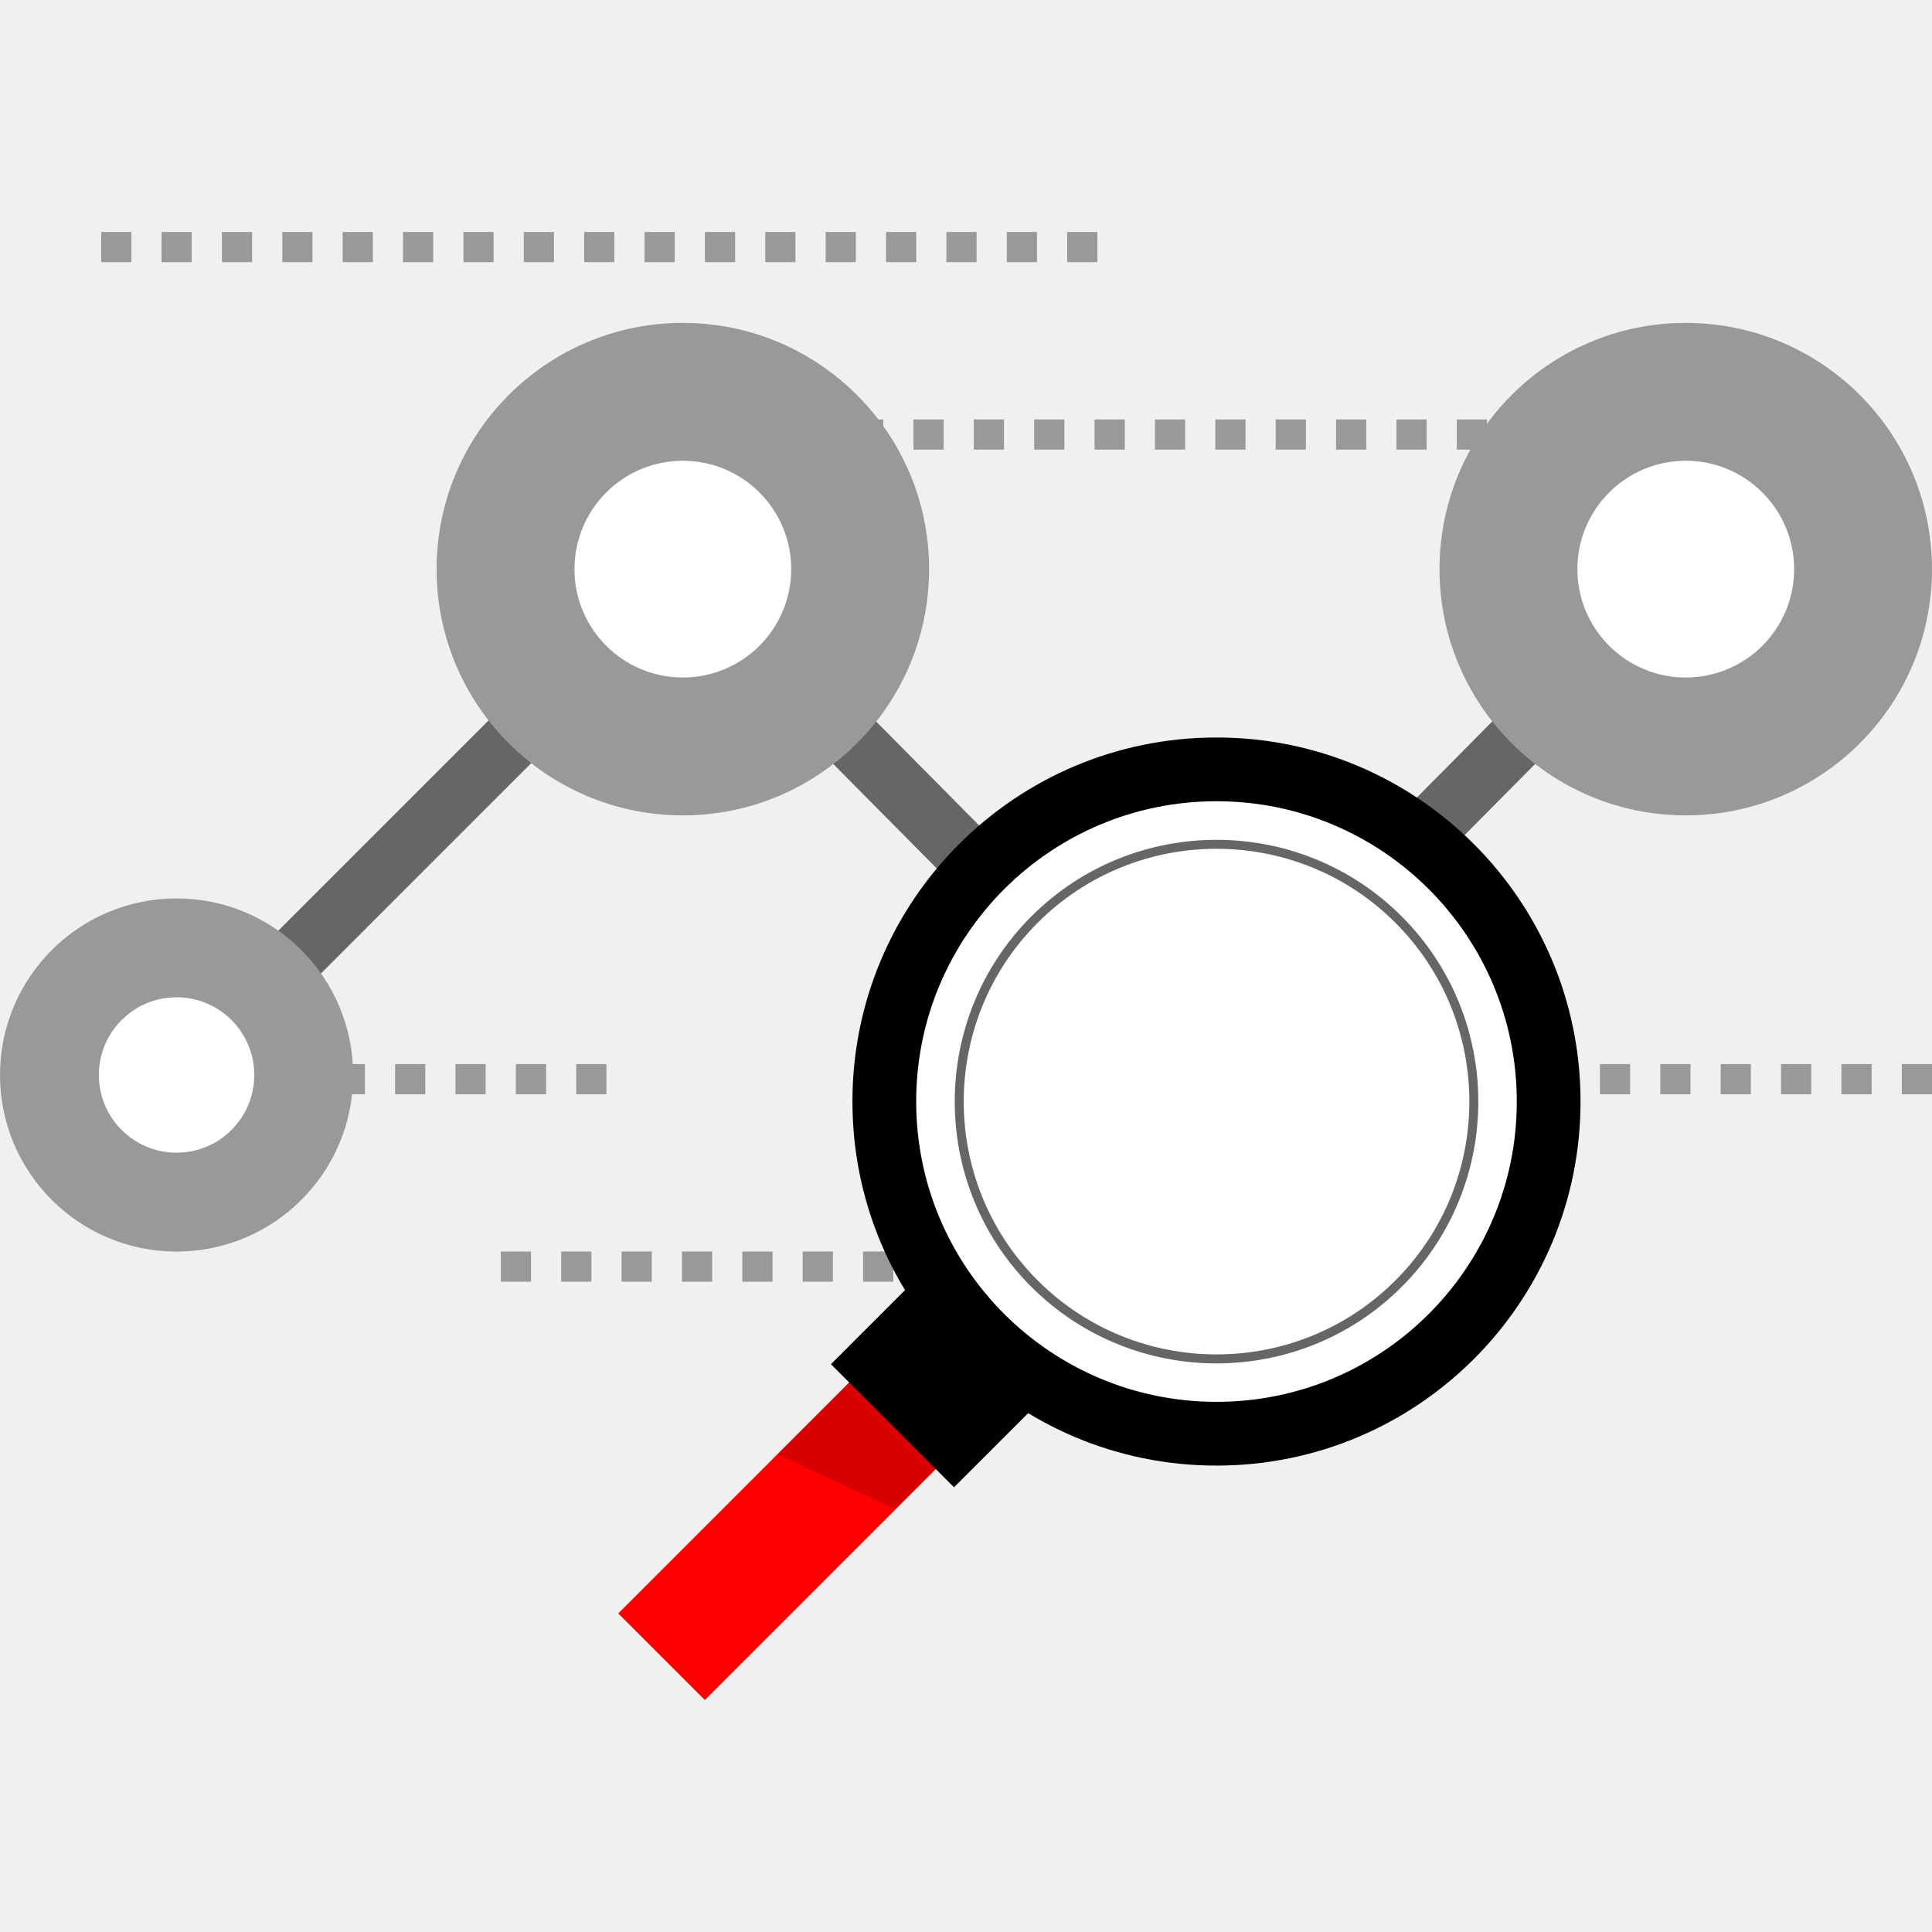
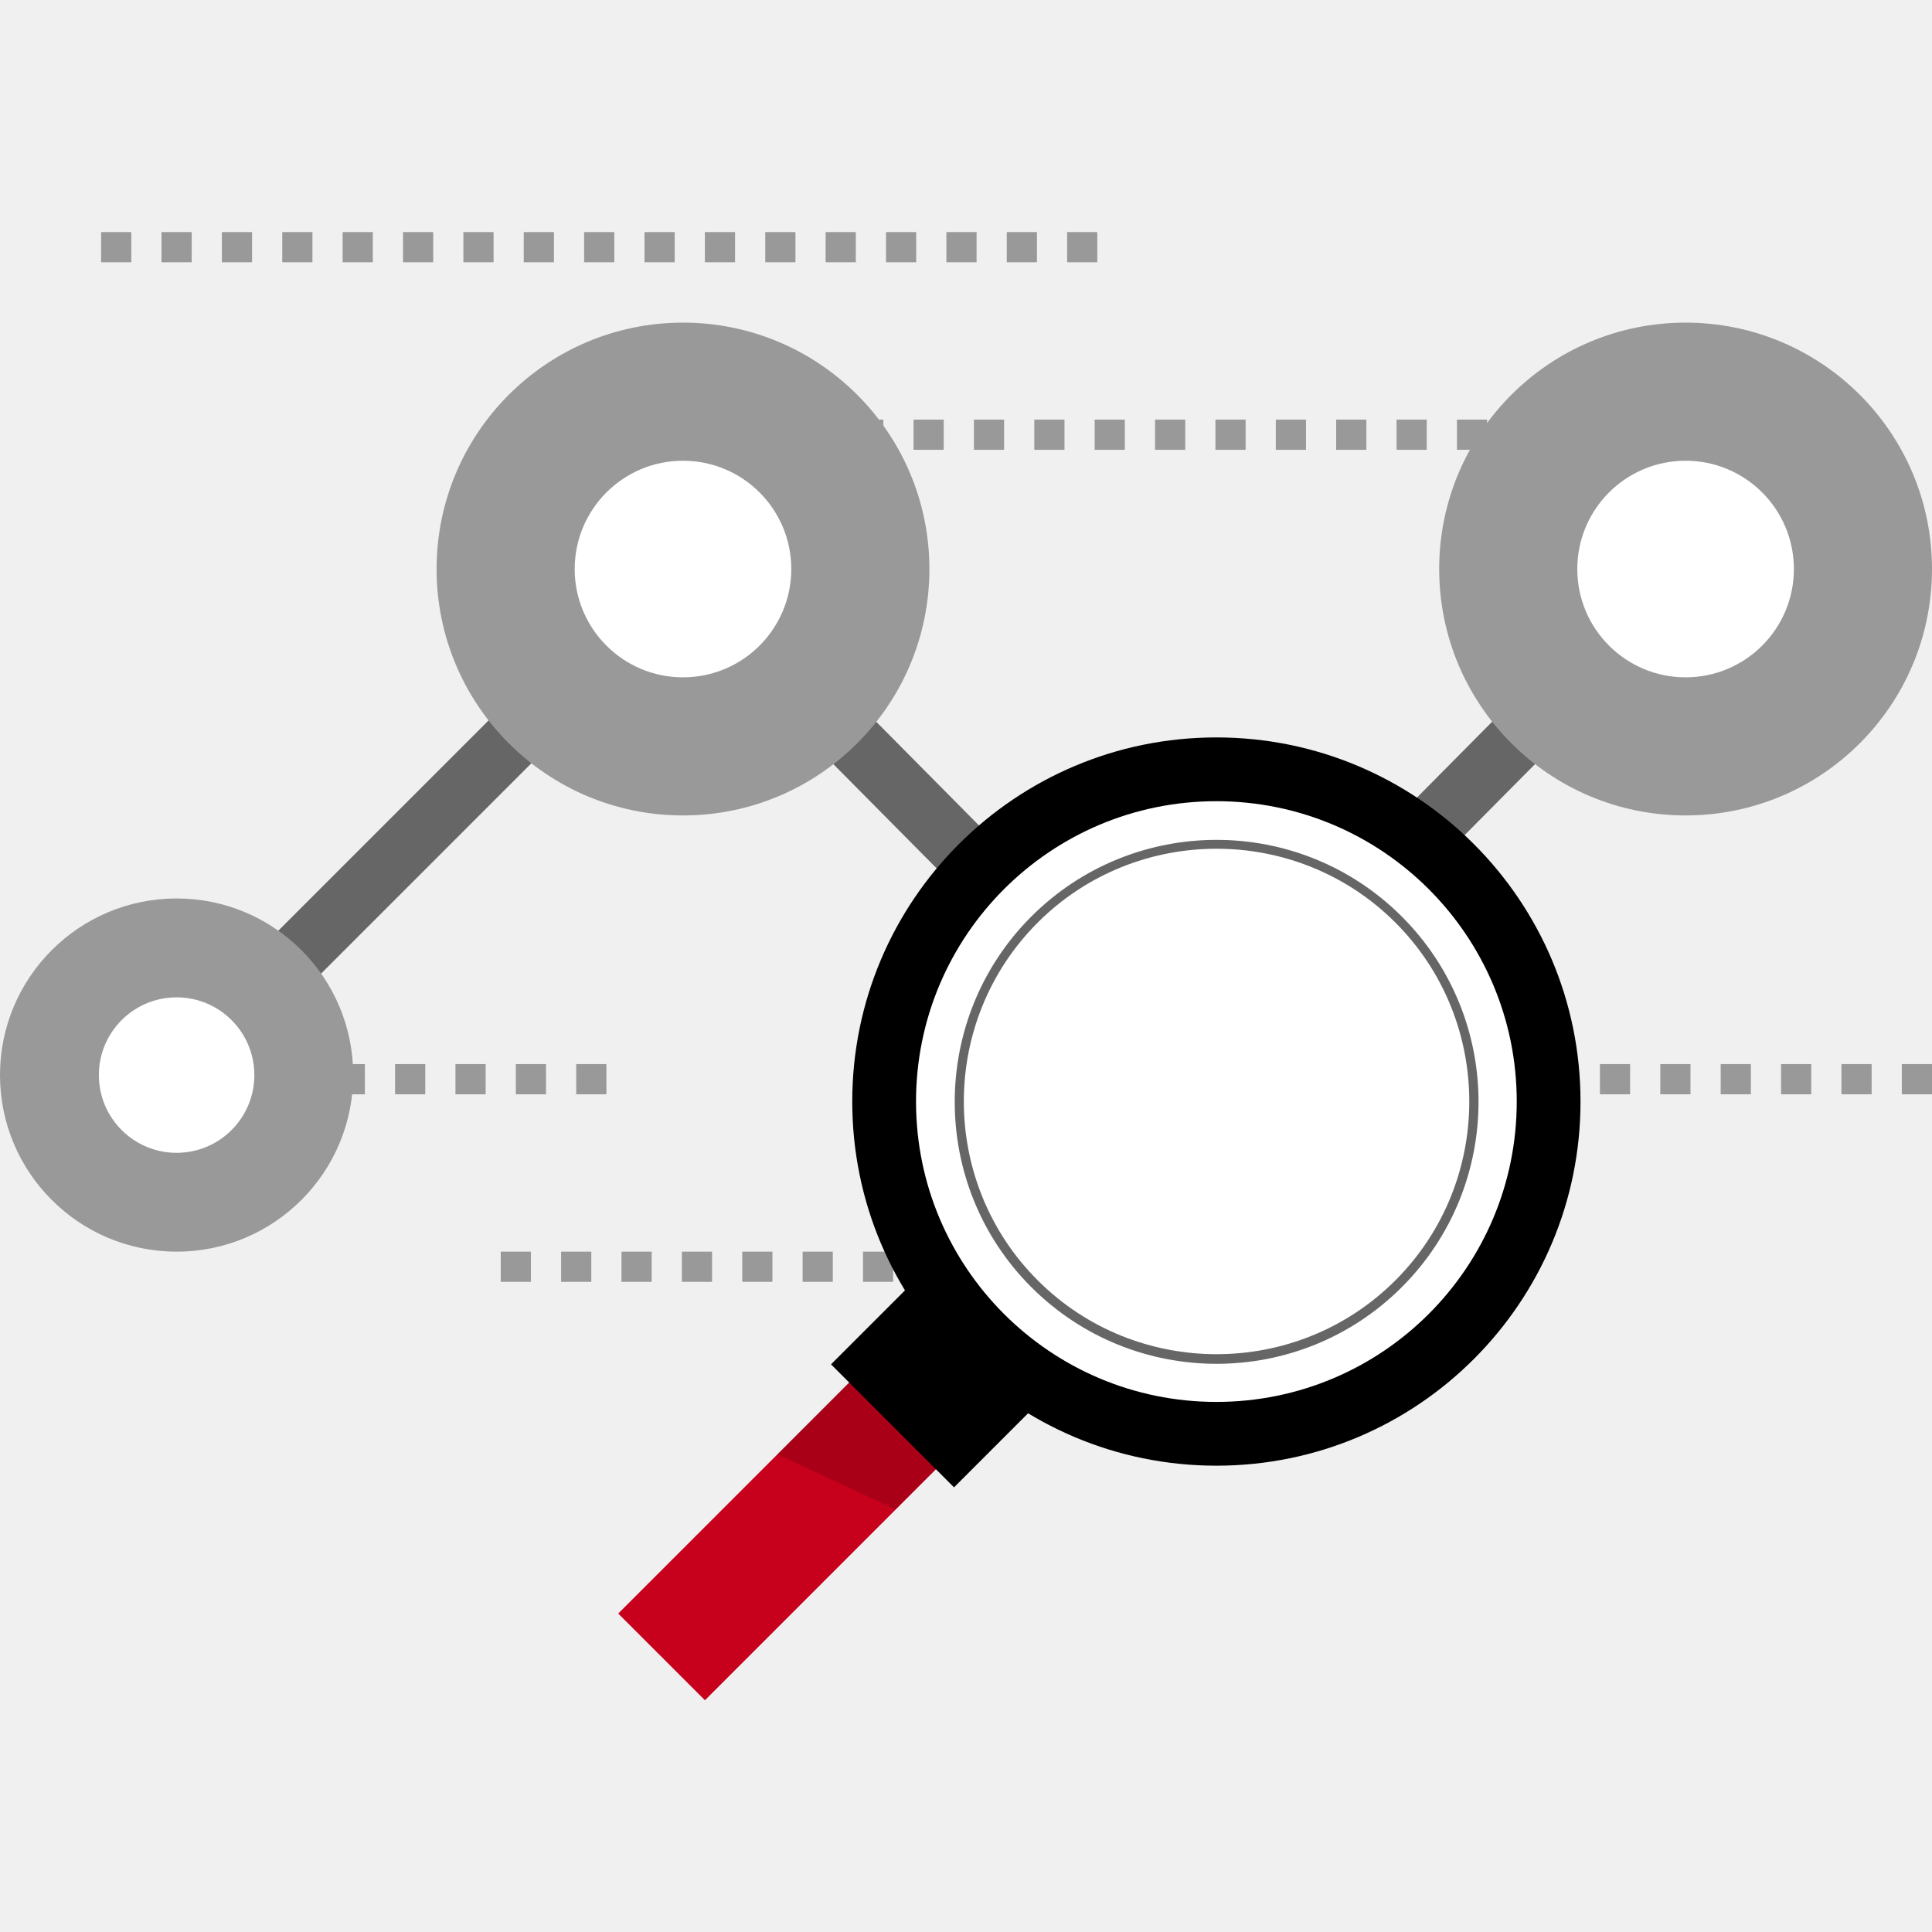
- <svg xmlns="http://www.w3.org/2000/svg" version="1.1" id="Capa_1" x="0px" y="0px" viewBox="0 0 512 512" style="enable-background:new 0 0 512 512;" xml:space="preserve">
+ <svg xmlns="http://www.w3.org/2000/svg" version="1.0" id="Capa_1" x="0px" y="0px" viewBox="0 0 512 512" style="enable-background:new 0 0 512 512;" xml:space="preserve">
+   <style type="text/css">
+ 	.st0{fill:#999999;}
+ 	.st1{fill:#666666;}
+ 	.st2{fill:#FFFFFF;}
+ 	.st3{fill:#C7001C;}
+ 	.st4{opacity:0.15;}
+ </style>
  <g>
-     <path style="fill:#999999;" d="M290.808,69.475h-8v-8h8V69.475z M274.808,69.475h-8v-8h8V69.475z M258.808,69.475h-8v-8h8V69.475z    M242.808,69.475h-8v-8h8V69.475z M226.808,69.475h-8v-8h8V69.475z M210.808,69.475h-8v-8h8V69.475z M194.808,69.475h-8v-8h8   V69.475z M178.808,69.475h-8v-8h8V69.475z M162.808,69.475h-8v-8h8V69.475z M146.808,69.475h-8v-8h8V69.475z M130.808,69.475h-8v-8   h8V69.475z M114.808,69.475h-8v-8h8V69.475z M98.808,69.475h-8v-8h8V69.475z M82.808,69.475h-8v-8h8V69.475z M66.808,69.475h-8v-8   h8V69.475z M50.808,69.475h-8v-8h8V69.475z M34.808,69.475h-8v-8h8V69.475z" />
-     <path style="fill:#999999;" d="M426.056,119.155h-7.984v-8h7.984V119.155z M410.072,119.155h-8v-8h8V119.155z M394.072,119.155h-8   v-8h8V119.155z M378.072,119.155h-8v-8h8V119.155z M362.072,119.155h-8v-8h8V119.155z M346.072,119.155h-8v-8h8V119.155z    M330.072,119.155h-8v-8h8V119.155z M314.072,119.155h-8v-8h8V119.155z M298.072,119.155h-8v-8h8V119.155z M282.072,119.155h-8v-8   h8V119.155z M266.072,119.155h-8v-8h8V119.155z M250.072,119.155h-8v-8h8V119.155z M234.072,119.155h-8v-8h8V119.155z    M218.072,119.155h-8v-8h8V119.155z" />
-     <path style="fill:#999999;" d="M512,289.987h-8v-8h8V289.987z M496,289.987h-8v-8h8V289.987z M480,289.987h-8v-8h8V289.987z    M464,289.987h-8v-8h8V289.987z M448,289.987h-8v-8h8V289.987z M432,289.987h-8v-8h8V289.987z M416,289.987h-8v-8h8V289.987z    M400,289.987h-7.208v-8H400V289.987z" />
-     <path style="fill:#999999;" d="M268.728,339.667h-8v-8h8V339.667z M252.728,339.667h-8v-8h8V339.667z M236.728,339.667h-8v-8h8   V339.667z M220.728,339.667h-8v-8h8V339.667z M204.728,339.667h-8v-8h8V339.667z M188.728,339.667h-8v-8h8V339.667z    M172.728,339.667h-8v-8h8V339.667z M156.728,339.667h-8v-8h8V339.667z M140.728,339.667h-8v-8h8V339.667z" />
-     <path style="fill:#999999;" d="M160.704,289.987h-8v-8h8V289.987z M144.704,289.987h-8v-8h8V289.987z M128.704,289.987h-8v-8h8   V289.987z M112.704,289.987h-8v-8h8V289.987z M96.704,289.987h-8v-8h8V289.987z M80.704,289.987h-8v-8h8V289.987z M64.704,289.987   h-8v-8h8V289.987z M48.704,289.987h-8v-8h8V289.987z" />
+     <path class="st0" d="M290.8,69.5h-8v-8h8V69.5z M274.8,69.5h-8v-8h8V69.5z M258.8,69.5h-8v-8h8V69.5z M242.8,69.5h-8v-8h8V69.5z    M226.8,69.5h-8v-8h8V69.5z M210.8,69.5h-8v-8h8V69.5z M194.8,69.5h-8v-8h8V69.5z M178.8,69.5h-8v-8h8V69.5z M162.8,69.5h-8v-8h8   V69.5z M146.8,69.5h-8v-8h8V69.5z M130.8,69.5h-8v-8h8V69.5z M114.8,69.5h-8v-8h8V69.5z M98.8,69.5h-8v-8h8V69.5z M82.8,69.5h-8v-8   h8V69.5z M66.8,69.5h-8v-8h8V69.5z M50.8,69.5h-8v-8h8V69.5z M34.8,69.5h-8v-8h8V69.5z" />
+     <path class="st0" d="M426.1,119.2h-8v-8h8V119.2z M410.1,119.2h-8v-8h8V119.2z M394.1,119.2h-8v-8h8V119.2z M378.1,119.2h-8v-8h8   V119.2z M362.1,119.2h-8v-8h8V119.2z M346.1,119.2h-8v-8h8V119.2z M330.1,119.2h-8v-8h8V119.2z M314.1,119.2h-8v-8h8V119.2z    M298.1,119.2h-8v-8h8V119.2z M282.1,119.2h-8v-8h8V119.2z M266.1,119.2h-8v-8h8V119.2z M250.1,119.2h-8v-8h8V119.2z M234.1,119.2   h-8v-8h8V119.2z M218.1,119.2h-8v-8h8V119.2z" />
+     <path class="st0" d="M512,290h-8v-8h8V290z M496,290h-8v-8h8V290z M480,290h-8v-8h8V290z M464,290h-8v-8h8V290z M448,290h-8v-8h8   V290z M432,290h-8v-8h8V290z M416,290h-8v-8h8V290z M400,290h-7.2v-8h7.2V290z" />
+     <path class="st0" d="M268.7,339.7h-8v-8h8V339.7z M252.7,339.7h-8v-8h8V339.7z M236.7,339.7h-8v-8h8V339.7z M220.7,339.7h-8v-8h8   V339.7z M204.7,339.7h-8v-8h8V339.7z M188.7,339.7h-8v-8h8V339.7z M172.7,339.7h-8v-8h8V339.7z M156.7,339.7h-8v-8h8V339.7z    M140.7,339.7h-8v-8h8V339.7z" />
+     <path class="st0" d="M160.7,290h-8v-8h8V290z M144.7,290h-8v-8h8V290z M128.7,290h-8v-8h8V290z M112.7,290h-8v-8h8V290z M96.7,290   h-8v-8h8V290z M80.7,290h-8v-8h8V290z M64.7,290h-8v-8h8V290z M48.7,290h-8v-8h8V290z" />
  </g>
-   <polygon style="fill:#666666;" points="313.816,296.283 180.864,162.163 52.456,290.579 41.144,279.259 180.912,139.491   313.816,273.555 441.064,145.195 452.424,156.459 " />
-   <circle style="fill:#999999;" cx="46.792" cy="284.883" r="46.792" />
-   <circle style="fill:#FFFFFF;" cx="46.792" cy="284.883" r="20.592" />
-   <circle style="fill:#999999;" cx="315.976" cy="284.883" r="46.792" />
-   <circle style="fill:#FFFFFF;" cx="315.976" cy="284.883" r="20.592" />
-   <circle style="fill:#999999;" cx="180.96" cy="150.827" r="65.256" />
-   <circle style="fill:#FFFFFF;" cx="180.96" cy="150.827" r="28.72" />
-   <circle style="fill:#999999;" cx="446.744" cy="150.827" r="65.256" />
-   <circle style="fill:#FFFFFF;" cx="446.744" cy="150.827" r="28.72" />
-   <rect x="158.522" y="382.274" transform="matrix(-0.7071 0.7071 -0.7071 -0.7071 650.277 527.6573)" style="fill:#FF0000;" width="114.671" height="32.464" />
-   <g style="opacity:0.15;">
-     <polygon points="206.016,385.363 237.312,399.971 256.6,380.683 233.648,357.731  " />
+   <polygon class="st1" points="313.8,296.3 180.9,162.2 52.5,290.6 41.1,279.3 180.9,139.5 313.8,273.6 441.1,145.2 452.4,156.5 " />
+   <circle class="st0" cx="46.8" cy="284.9" r="46.8" />
+   <ellipse transform="matrix(0.9985 -5.530040e-02 5.530040e-02 0.9985 -15.6825 3.0236)" class="st2" cx="46.8" cy="284.9" rx="20.6" ry="20.6" />
+   <circle class="st0" cx="316" cy="284.9" r="46.8" />
+   <circle class="st2" cx="316" cy="284.9" r="20.6" />
+   <circle class="st0" cx="181" cy="150.8" r="65.3" />
+   <circle class="st2" cx="181" cy="150.8" r="28.7" />
+   <circle class="st0" cx="446.7" cy="150.8" r="65.3" />
+   <circle class="st2" cx="446.7" cy="150.8" r="28.7" />
+   <rect x="158.5" y="382.3" transform="matrix(0.7071 -0.7071 0.7071 0.7071 -218.5626 269.3564)" class="st3" width="114.7" height="32.5" />
+   <g class="st4">
+     <polygon points="206,385.4 237.3,400 256.6,380.7 233.6,357.7  " />
  </g>
-   <rect x="232.406" y="344.852" transform="matrix(-0.7071 0.7071 -0.7071 -0.7071 680.8376 453.8191)" width="28.048" height="46.128" />
+   <rect x="232.4" y="344.9" transform="matrix(0.7071 -0.7071 0.7071 0.7071 -187.9774 282.015)" width="28" height="46.1" />
  <g transform="matrix(0.7071 -0.7071 0.7071 0.7071 -13.824 39.11)">
-     <ellipse transform="matrix(-0.7071 -0.7071 0.7071 -0.7071 -193.8362 752.7039)" cx="58.971" cy="416.497" rx="96.48" ry="96.48" />
-     <ellipse transform="matrix(-0.7071 -0.7071 0.7071 -0.7071 -193.8362 752.7039)" style="fill:#FFFFFF;" cx="58.971" cy="416.497" rx="79.584" ry="79.584" />
+     <ellipse transform="matrix(-0.7071 -0.7071 0.7071 -0.7071 -193.8406 752.7098)" cx="59" cy="416.5" rx="96.5" ry="96.5" />
+     <ellipse transform="matrix(-0.7071 -0.7071 0.7071 -0.7071 -193.8406 752.7098)" class="st2" cx="59" cy="416.5" rx="79.6" ry="79.6" />
  </g>
-   <path style="fill:#666666;" d="M273.312,242.859c27.064-27.064,71.096-27.064,98.16,0c27.064,27.064,27.064,71.096,0,98.16  s-71.096,27.064-98.16,0S246.256,269.915,273.312,242.859z M275,244.539c-26.136,26.136-26.136,68.656,0,94.792  s68.656,26.136,94.792,0s26.136-68.656,0-94.792C343.656,218.403,301.136,218.403,275,244.539z" />
-   <g>
- </g>
-   <g>
- </g>
-   <g>
- </g>
-   <g>
- </g>
-   <g>
- </g>
-   <g>
- </g>
-   <g>
- </g>
-   <g>
- </g>
-   <g>
- </g>
-   <g>
- </g>
-   <g>
- </g>
-   <g>
- </g>
-   <g>
- </g>
-   <g>
- </g>
-   <g>
- </g>
+   <path class="st1" d="M273.3,242.9c27.1-27.1,71.1-27.1,98.2,0s27.1,71.1,0,98.2s-71.1,27.1-98.2,0S246.3,269.9,273.3,242.9z   M275,244.5c-26.1,26.1-26.1,68.7,0,94.8s68.7,26.1,94.8,0s26.1-68.7,0-94.8S301.1,218.4,275,244.5z" />
</svg>
